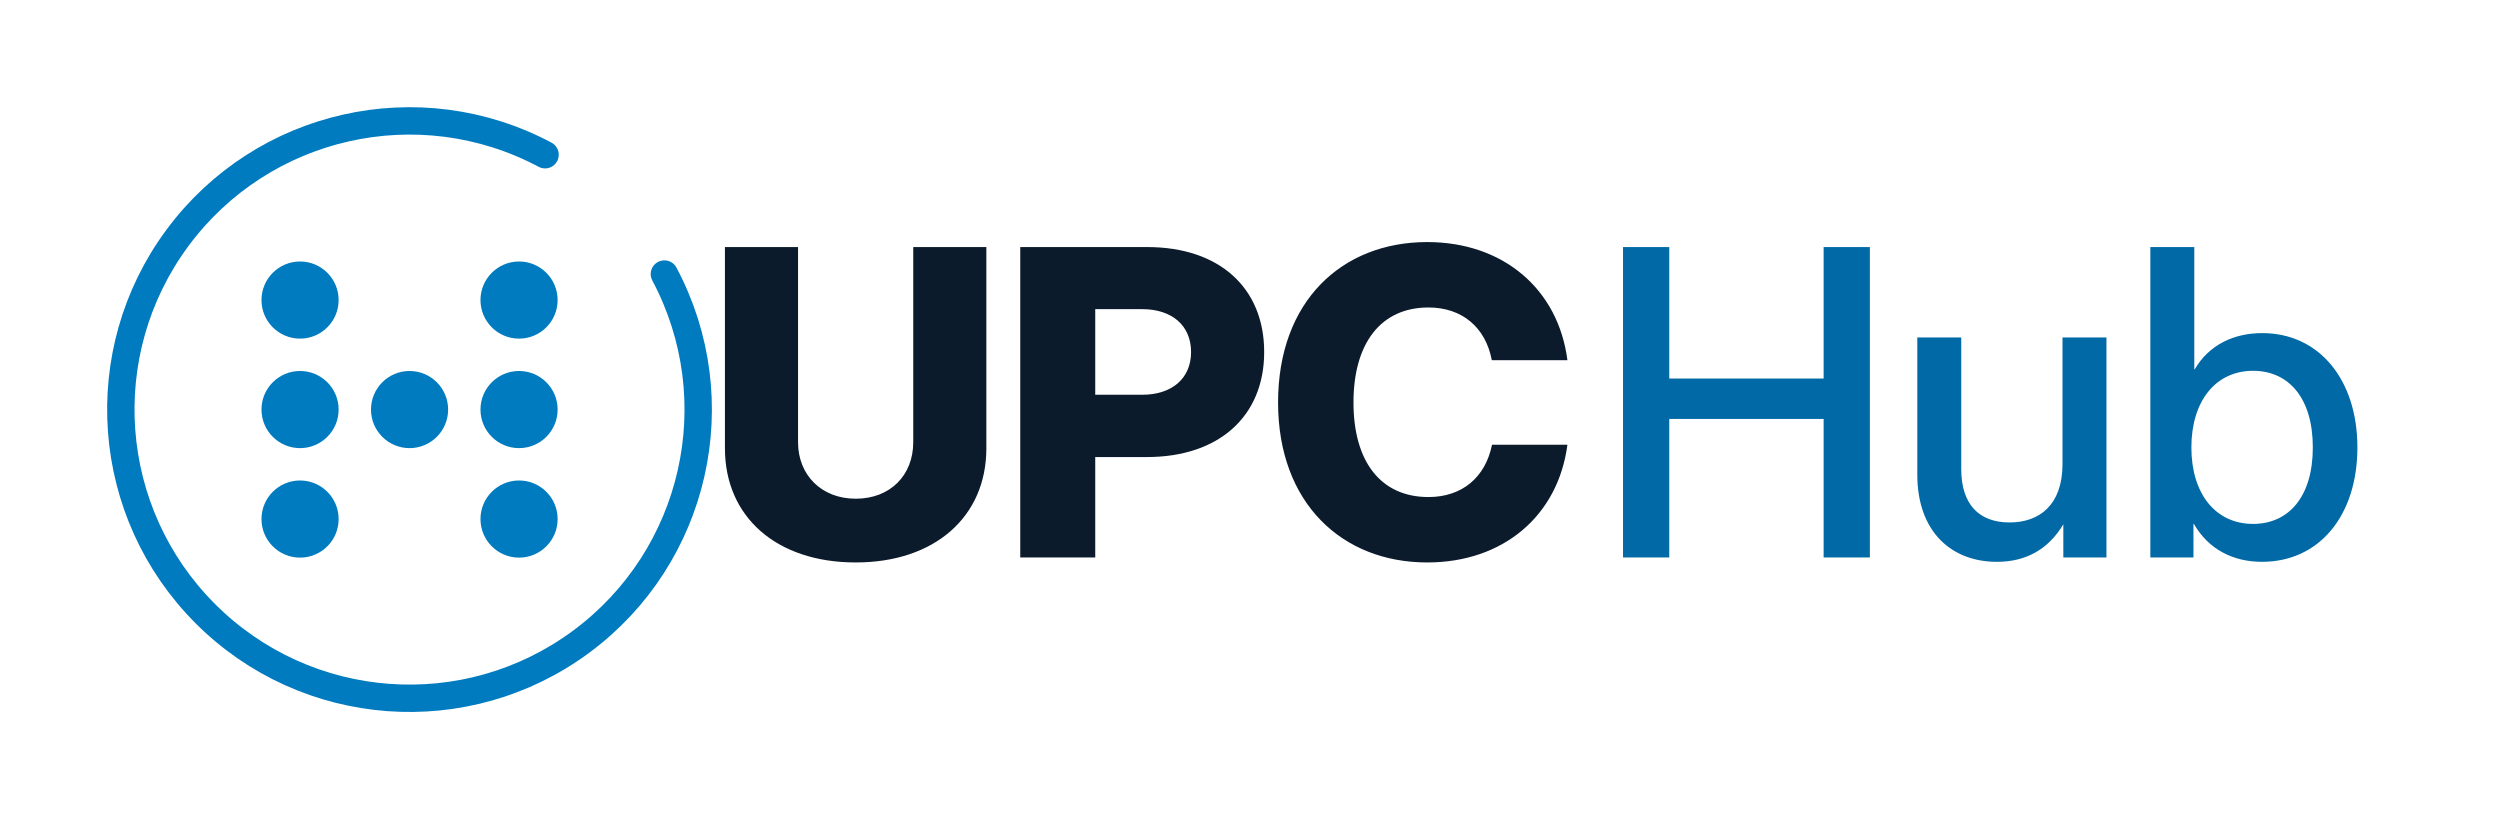
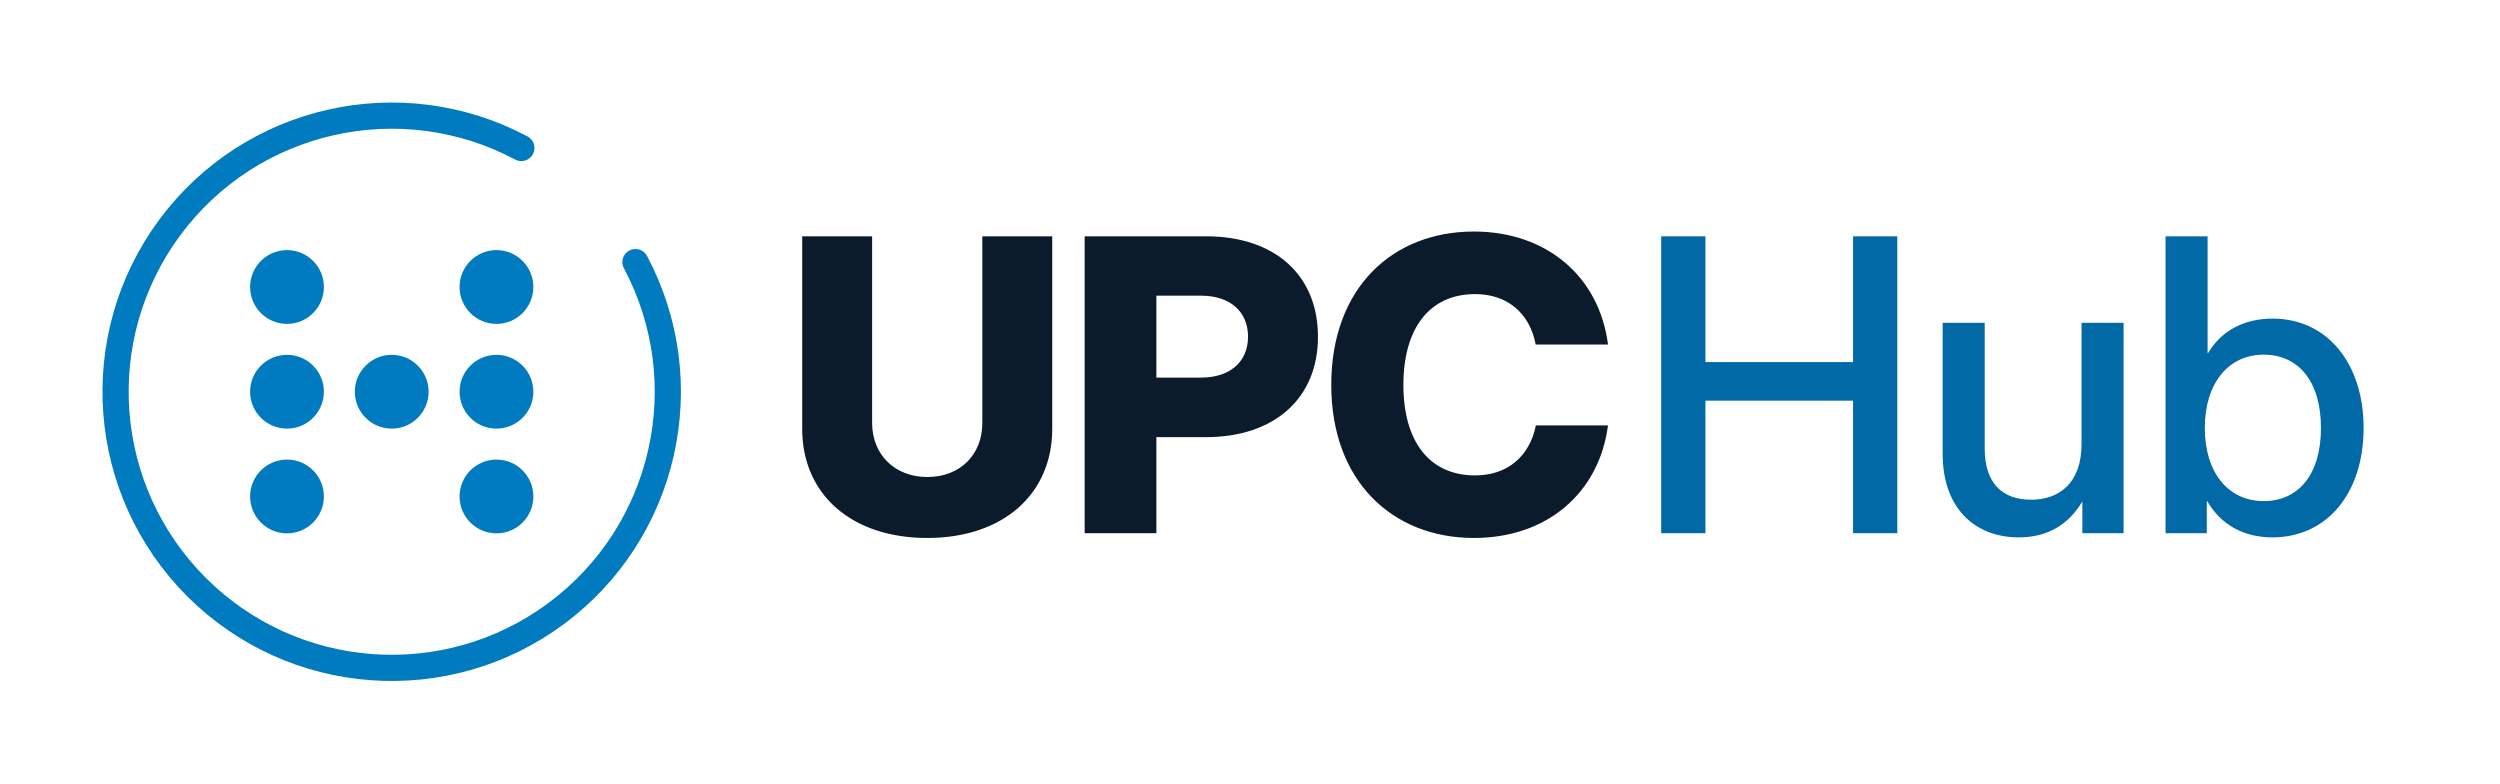
- <svg xmlns="http://www.w3.org/2000/svg" viewBox="0 0 879 288" width="879" height="288">
+ <svg xmlns="http://www.w3.org/2000/svg" viewBox="0 0 919 288" width="919" height="288">
  <g transform="translate(32 32) scale(0.4375)">
    <path d="M460.8 147.1A232 232 0 1 1 364.9 51.2" fill="none" stroke="#007bc0" stroke-width="22" stroke-linecap="round" />
    <circle cx="168" cy="168" r="31" fill="#007bc0" />
    <circle cx="168" cy="256" r="31" fill="#007bc0" />
    <circle cx="168" cy="344" r="31" fill="#007bc0" />
    <circle cx="344" cy="168" r="31" fill="#007bc0" />
    <circle cx="344" cy="256" r="31" fill="#007bc0" />
    <circle cx="344" cy="344" r="31" fill="#007bc0" />
    <circle cx="256" cy="256" r="31" fill="#007bc0" />
  </g>
-   <path d="M300.881 197.758C328.64 197.758 346.804 181.718 346.804 157.621V86.869H321.096V155.497C321.096 167.069 313.039 175.346 300.881 175.346C288.796 175.346 280.593 166.996 280.593 155.497V86.869H254.885V157.621C254.885 181.718 272.976 197.758 300.881 197.758ZM358.72 196.0H385.087V160.697H403.251C428.52 160.697 444.486 146.415 444.486 123.783C444.486 101.151 428.666 86.869 403.397 86.869H358.72ZM385.087 138.798V108.695H401.566C412.113 108.695 418.778 114.481 418.778 123.783C418.778 133.012 412.113 138.798 401.566 138.798ZM501.812 197.758C528.473 197.758 547.809 181.425 551.104 156.376H524.591C522.247 167.948 513.971 174.76 502.252 174.76C485.406 174.76 475.885 162.235 475.885 141.508C475.885 120.707 485.479 108.109 502.252 108.109C513.971 108.109 522.32 114.994 524.518 126.64H551.104C547.882 101.591 528.473 85.111 501.812 85.111C471.856 85.111 449.371 105.839 449.371 141.508C449.371 176.884 471.856 197.758 501.812 197.758Z" fill="#0b1b2b" />
-   <path d="M570.654 196.0H586.914V147.294H641.187V196.0H657.446V86.869H641.187V133.085H586.914V86.869H570.654ZM702.102 197.538C712.355 197.538 720.192 193.144 725.466 184.354V196.0H740.627V118.656H725.173V163.188C725.173 177.543 717.043 183.695 706.569 183.695C695.803 183.695 689.577 177.323 689.577 164.945V118.656H674.123V166.85C674.123 187.064 686.208 197.538 702.102 197.538ZM795.316 197.538C815.458 197.538 828.861 181.278 828.861 157.328C828.861 133.451 815.385 117.118 795.39 117.118C785.355 117.118 776.64 121.293 771.659 129.862H771.513V86.869H756.059V196.0H771.22V184.208H771.366C776.566 193.217 785.209 197.538 795.316 197.538ZM792.167 184.208C778.983 184.208 770.487 173.588 770.487 157.328C770.487 141.068 778.983 130.375 792.167 130.375C804.618 130.375 813.188 139.823 813.188 157.328C813.188 174.76 804.618 184.208 792.167 184.208Z" fill="#0069a6" />
+   <g transform="translate(40 0)">
+     <path d="M300.881 197.758C328.64 197.758 346.804 181.718 346.804 157.621V86.869H321.096V155.497C321.096 167.069 313.039 175.346 300.881 175.346C288.796 175.346 280.593 166.996 280.593 155.497V86.869H254.885V157.621C254.885 181.718 272.976 197.758 300.881 197.758ZM358.72 196.0H385.087V160.697H403.251C428.52 160.697 444.486 146.415 444.486 123.783C444.486 101.151 428.666 86.869 403.397 86.869H358.72ZM385.087 138.798V108.695H401.566C412.113 108.695 418.778 114.481 418.778 123.783C418.778 133.012 412.113 138.798 401.566 138.798ZM501.812 197.758C528.473 197.758 547.809 181.425 551.104 156.376H524.591C522.247 167.948 513.971 174.76 502.252 174.76C485.406 174.76 475.885 162.235 475.885 141.508C475.885 120.707 485.479 108.109 502.252 108.109C513.971 108.109 522.32 114.994 524.518 126.64H551.104C547.882 101.591 528.473 85.111 501.812 85.111C471.856 85.111 449.371 105.839 449.371 141.508C449.371 176.884 471.856 197.758 501.812 197.758Z" fill="#0b1b2b" />
+     <path d="M570.654 196.0H586.914V147.294H641.187V196.0H657.446V86.869H641.187V133.085H586.914V86.869H570.654ZM702.102 197.538C712.355 197.538 720.192 193.144 725.466 184.354V196.0H740.627V118.656H725.173V163.188C725.173 177.543 717.043 183.695 706.569 183.695C695.803 183.695 689.577 177.323 689.577 164.945V118.656H674.123V166.85C674.123 187.064 686.208 197.538 702.102 197.538ZM795.316 197.538C815.458 197.538 828.861 181.278 828.861 157.328C828.861 133.451 815.385 117.118 795.39 117.118C785.355 117.118 776.64 121.293 771.659 129.862H771.513V86.869H756.059V196.0H771.22V184.208H771.366C776.566 193.217 785.209 197.538 795.316 197.538ZM792.167 184.208C778.983 184.208 770.487 173.588 770.487 157.328C770.487 141.068 778.983 130.375 792.167 130.375C804.618 130.375 813.188 139.823 813.188 157.328C813.188 174.76 804.618 184.208 792.167 184.208Z" fill="#0069a6" />
+   </g>
</svg>
